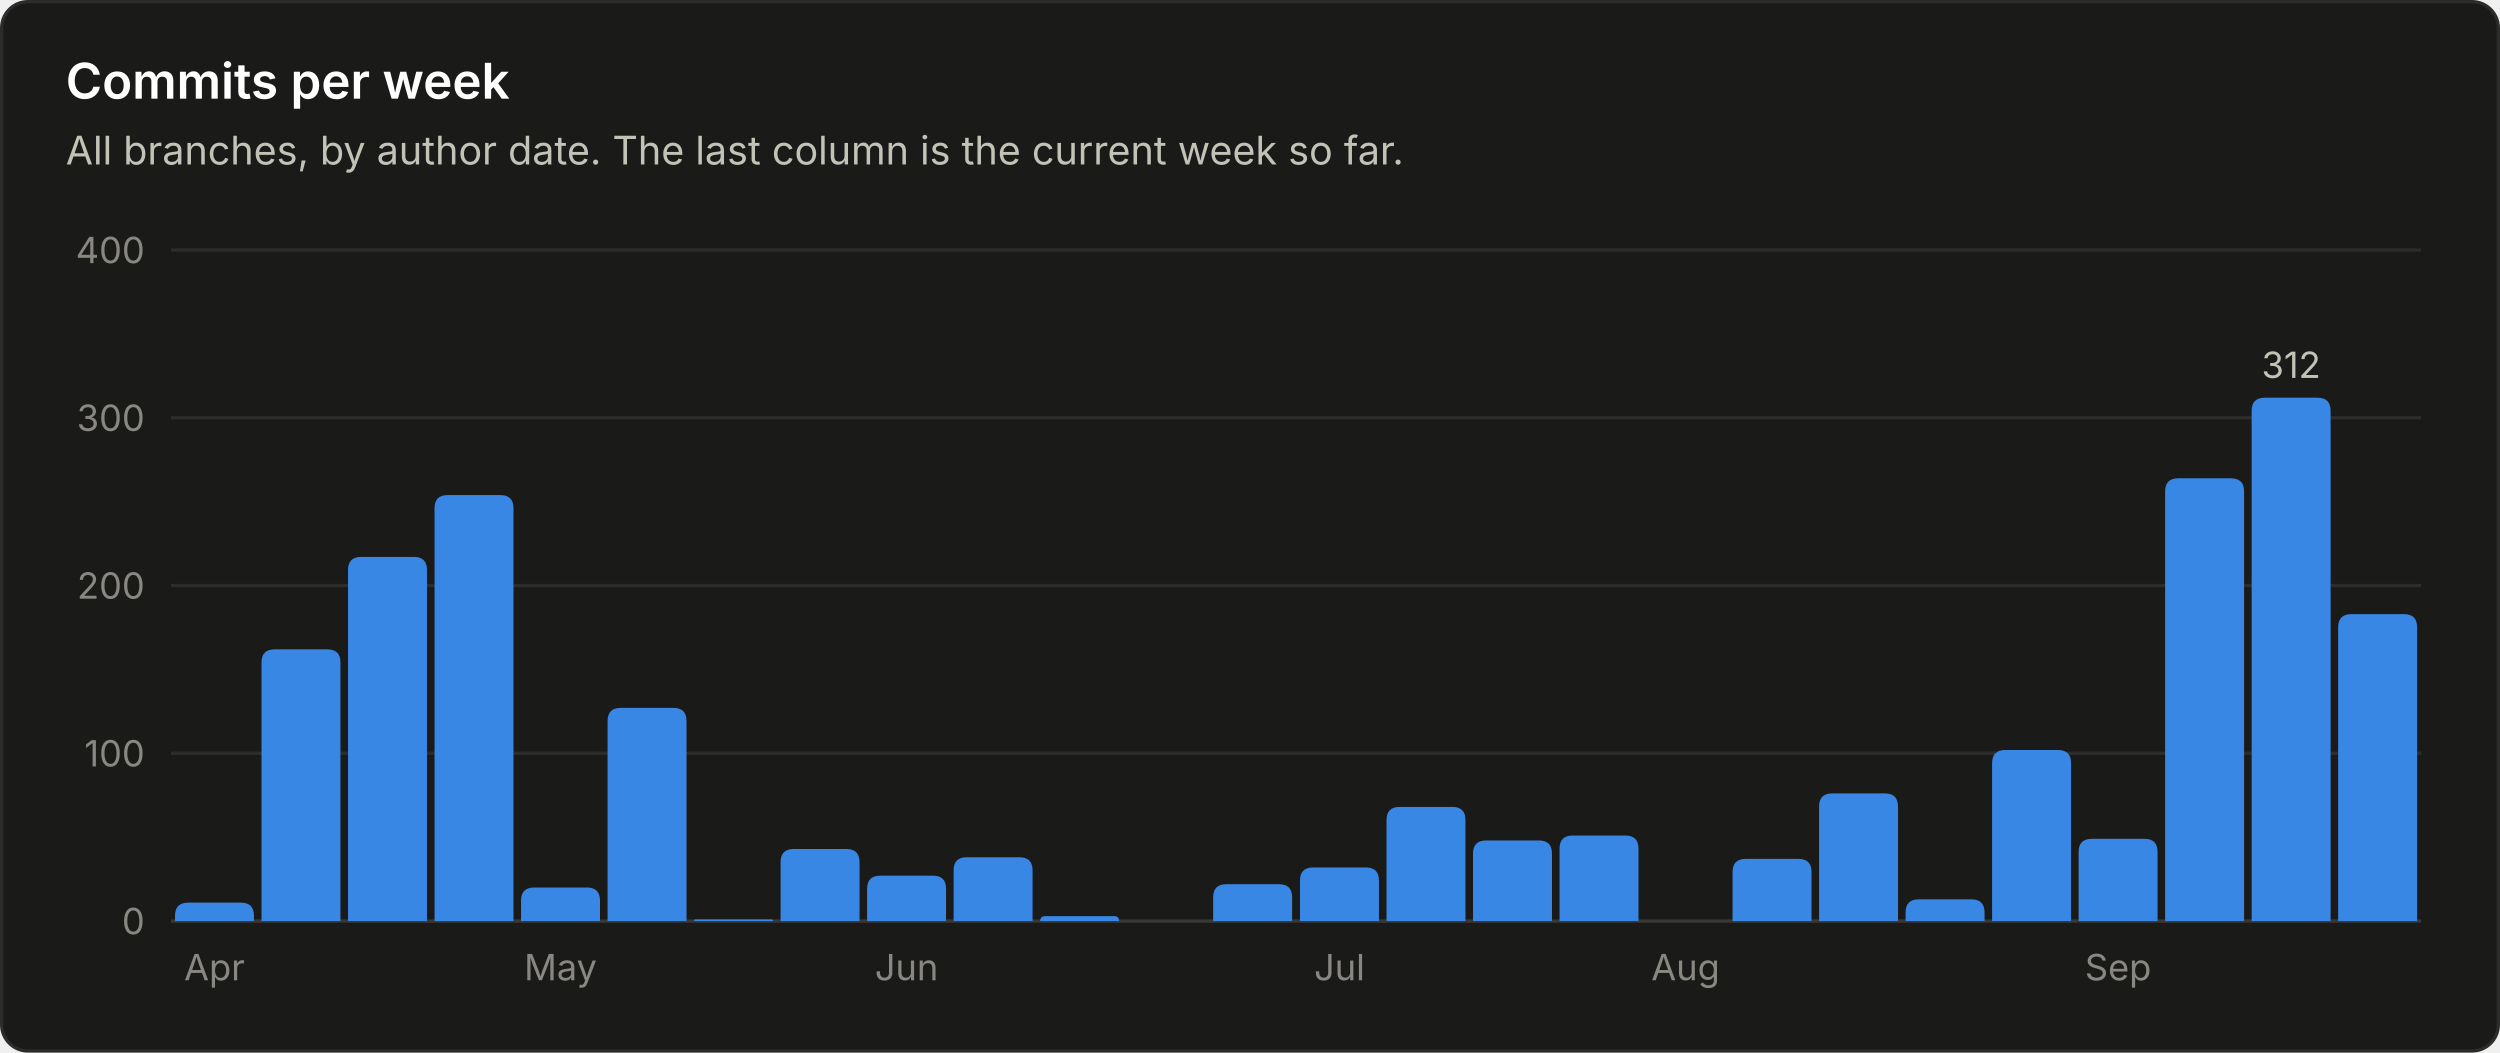
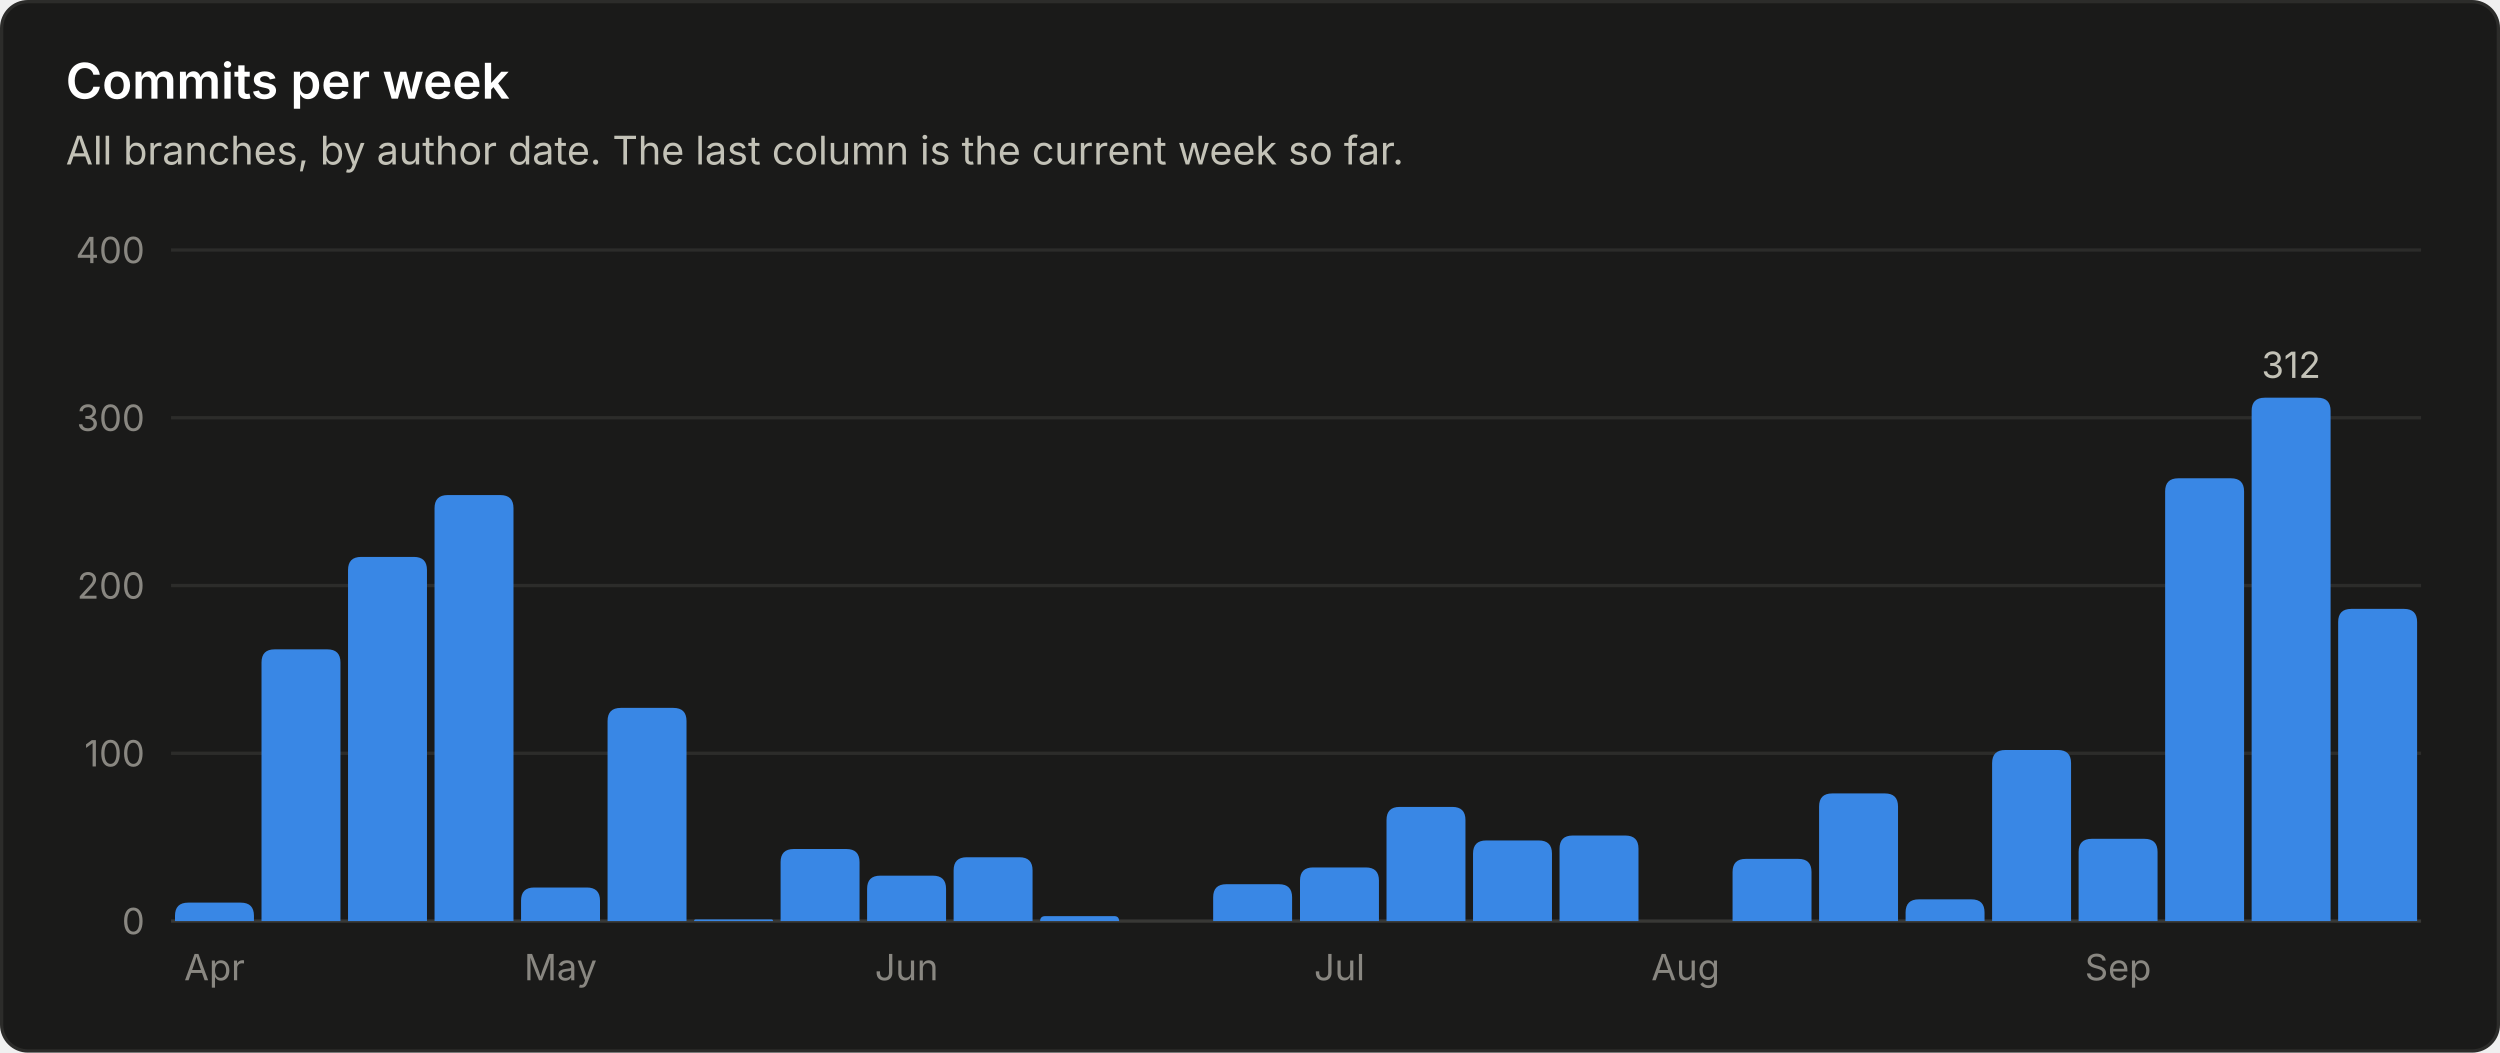
<svg xmlns="http://www.w3.org/2000/svg" viewBox="0 0 760 320" width="760" height="320" role="img" font-family="system-ui, -apple-system, 'Segoe UI', sans-serif">
  <rect x="0.5" y="0.5" width="759" height="319" rx="8" fill="#1a1a19" stroke="#2c2c2a" />
  <text x="20.0" y="30.0" fill="#ffffff" font-size="15" font-weight="600" text-anchor="start">Commits per week</text>
  <text x="20.0" y="50.0" fill="#c3c2b7" font-size="12" font-weight="400" text-anchor="start">All branches, by author date. The last column is the current week so far.</text>
  <line x1="52" y1="280.0" x2="736" y2="280.0" stroke="#383835" stroke-width="1" />
  <text x="44.0" y="284.0" fill="#898781" font-size="11" font-weight="400" text-anchor="end">0</text>
  <line x1="52" y1="229.0" x2="736" y2="229.0" stroke="#2c2c2a" stroke-width="1" />
  <text x="44.0" y="233.0" fill="#898781" font-size="11" font-weight="400" text-anchor="end">100</text>
  <line x1="52" y1="178.0" x2="736" y2="178.0" stroke="#2c2c2a" stroke-width="1" />
  <text x="44.0" y="182.0" fill="#898781" font-size="11" font-weight="400" text-anchor="end">200</text>
  <line x1="52" y1="127.0" x2="736" y2="127.0" stroke="#2c2c2a" stroke-width="1" />
  <text x="44.0" y="131.0" fill="#898781" font-size="11" font-weight="400" text-anchor="end">300</text>
  <line x1="52" y1="76.0" x2="736" y2="76.0" stroke="#2c2c2a" stroke-width="1" />
  <text x="44.0" y="80.0" fill="#898781" font-size="11" font-weight="400" text-anchor="end">400</text>
  <path d="M53.2 280.0 V278.4 Q53.2 274.4 57.2 274.4 H73.2 Q77.2 274.4 77.2 278.4 V280.0 Z" fill="#3987e5" />
  <text x="65.2" y="298.0" fill="#898781" font-size="11" font-weight="400" text-anchor="middle">Apr</text>
  <path d="M79.5 280.0 V201.4 Q79.5 197.4 83.5 197.4 H99.5 Q103.5 197.4 103.5 201.4 V280.0 Z" fill="#3987e5" />
  <path d="M105.8 280.0 V173.3 Q105.8 169.3 109.8 169.3 H125.8 Q129.8 169.3 129.8 173.3 V280.0 Z" fill="#3987e5" />
  <path d="M132.1 280.0 V154.5 Q132.1 150.5 136.1 150.5 H152.1 Q156.1 150.5 156.1 154.5 V280.0 Z" fill="#3987e5" />
  <path d="M158.4 280.0 V273.8 Q158.4 269.8 162.4 269.8 H178.4 Q182.4 269.8 182.4 273.8 V280.0 Z" fill="#3987e5" />
  <text x="170.4" y="298.0" fill="#898781" font-size="11" font-weight="400" text-anchor="middle">May</text>
  <path d="M184.7 280.0 V219.2 Q184.7 215.2 188.7 215.2 H204.7 Q208.7 215.2 208.7 219.2 V280.0 Z" fill="#3987e5" />
  <path d="M211.0 280.0 V280.0 Q211.0 279.5 211.5 279.5 H234.5 Q235.0 279.5 235.0 280.0 V280.0 Z" fill="#3987e5" />
  <path d="M237.3 280.0 V262.1 Q237.3 258.1 241.3 258.1 H257.3 Q261.3 258.1 261.3 262.1 V280.0 Z" fill="#3987e5" />
  <path d="M263.6 280.0 V270.2 Q263.6 266.2 267.6 266.2 H283.6 Q287.6 266.2 287.6 270.2 V280.0 Z" fill="#3987e5" />
  <text x="275.6" y="298.0" fill="#898781" font-size="11" font-weight="400" text-anchor="middle">Jun</text>
  <path d="M289.9 280.0 V264.6 Q289.9 260.6 293.9 260.6 H309.9 Q313.9 260.6 313.9 264.6 V280.0 Z" fill="#3987e5" />
  <path d="M316.2 280.0 V280.0 Q316.2 278.5 317.8 278.5 H338.7 Q340.2 278.5 340.2 280.0 V280.0 Z" fill="#3987e5" />
  <path d="M368.8 280.0 V272.8 Q368.8 268.8 372.8 268.8 H388.8 Q392.8 268.8 392.8 272.8 V280.0 Z" fill="#3987e5" />
  <path d="M395.2 280.0 V267.7 Q395.2 263.7 399.2 263.7 H415.2 Q419.2 263.7 419.2 267.7 V280.0 Z" fill="#3987e5" />
  <text x="407.2" y="298.0" fill="#898781" font-size="11" font-weight="400" text-anchor="middle">Jul</text>
  <path d="M421.5 280.0 V249.3 Q421.5 245.3 425.5 245.3 H441.5 Q445.5 245.3 445.5 249.3 V280.0 Z" fill="#3987e5" />
  <path d="M447.8 280.0 V259.5 Q447.8 255.5 451.8 255.5 H467.8 Q471.8 255.5 471.8 259.5 V280.0 Z" fill="#3987e5" />
  <path d="M474.1 280.0 V258.0 Q474.1 254.0 478.1 254.0 H494.1 Q498.1 254.0 498.1 258.0 V280.0 Z" fill="#3987e5" />
  <text x="512.4" y="298.0" fill="#898781" font-size="11" font-weight="400" text-anchor="middle">Aug</text>
  <path d="M526.7 280.0 V265.1 Q526.7 261.1 530.7 261.1 H546.7 Q550.7 261.1 550.7 265.1 V280.0 Z" fill="#3987e5" />
  <path d="M553.0 280.0 V245.2 Q553.0 241.2 557.0 241.2 H573.0 Q577.0 241.2 577.0 245.2 V280.0 Z" fill="#3987e5" />
  <path d="M579.3 280.0 V277.4 Q579.3 273.4 583.3 273.4 H599.3 Q603.3 273.4 603.3 277.4 V280.0 Z" fill="#3987e5" />
  <path d="M605.6 280.0 V232.0 Q605.6 228.0 609.6 228.0 H625.6 Q629.6 228.0 629.6 232.0 V280.0 Z" fill="#3987e5" />
  <path d="M631.9 280.0 V259.0 Q631.9 255.0 635.9 255.0 H651.9 Q655.9 255.0 655.9 259.0 V280.0 Z" fill="#3987e5" />
  <text x="643.9" y="298.0" fill="#898781" font-size="11" font-weight="400" text-anchor="middle">Sep</text>
  <path d="M658.2 280.0 V149.4 Q658.2 145.4 662.2 145.4 H678.2 Q682.2 145.4 682.2 149.4 V280.0 Z" fill="#3987e5" />
  <path d="M684.5 280.0 V124.9 Q684.5 120.9 688.5 120.9 H704.5 Q708.5 120.9 708.5 124.9 V280.0 Z" fill="#3987e5" />
  <text x="696.5" y="114.9" fill="#c3c2b7" font-size="11" font-weight="400" text-anchor="middle">312</text>
-   <path d="M710.8 280.0 V190.7 Q710.8 186.7 714.8 186.7 H730.8 Q734.8 186.7 734.8 190.7 V280.0 Z" fill="#3987e5" />
+   <path d="M710.8 280.0 V189.1 Q710.8 185.1 714.8 185.1 H730.8 Q734.8 185.1 734.8 189.1 V280.0 Z" fill="#3987e5" />
</svg>
